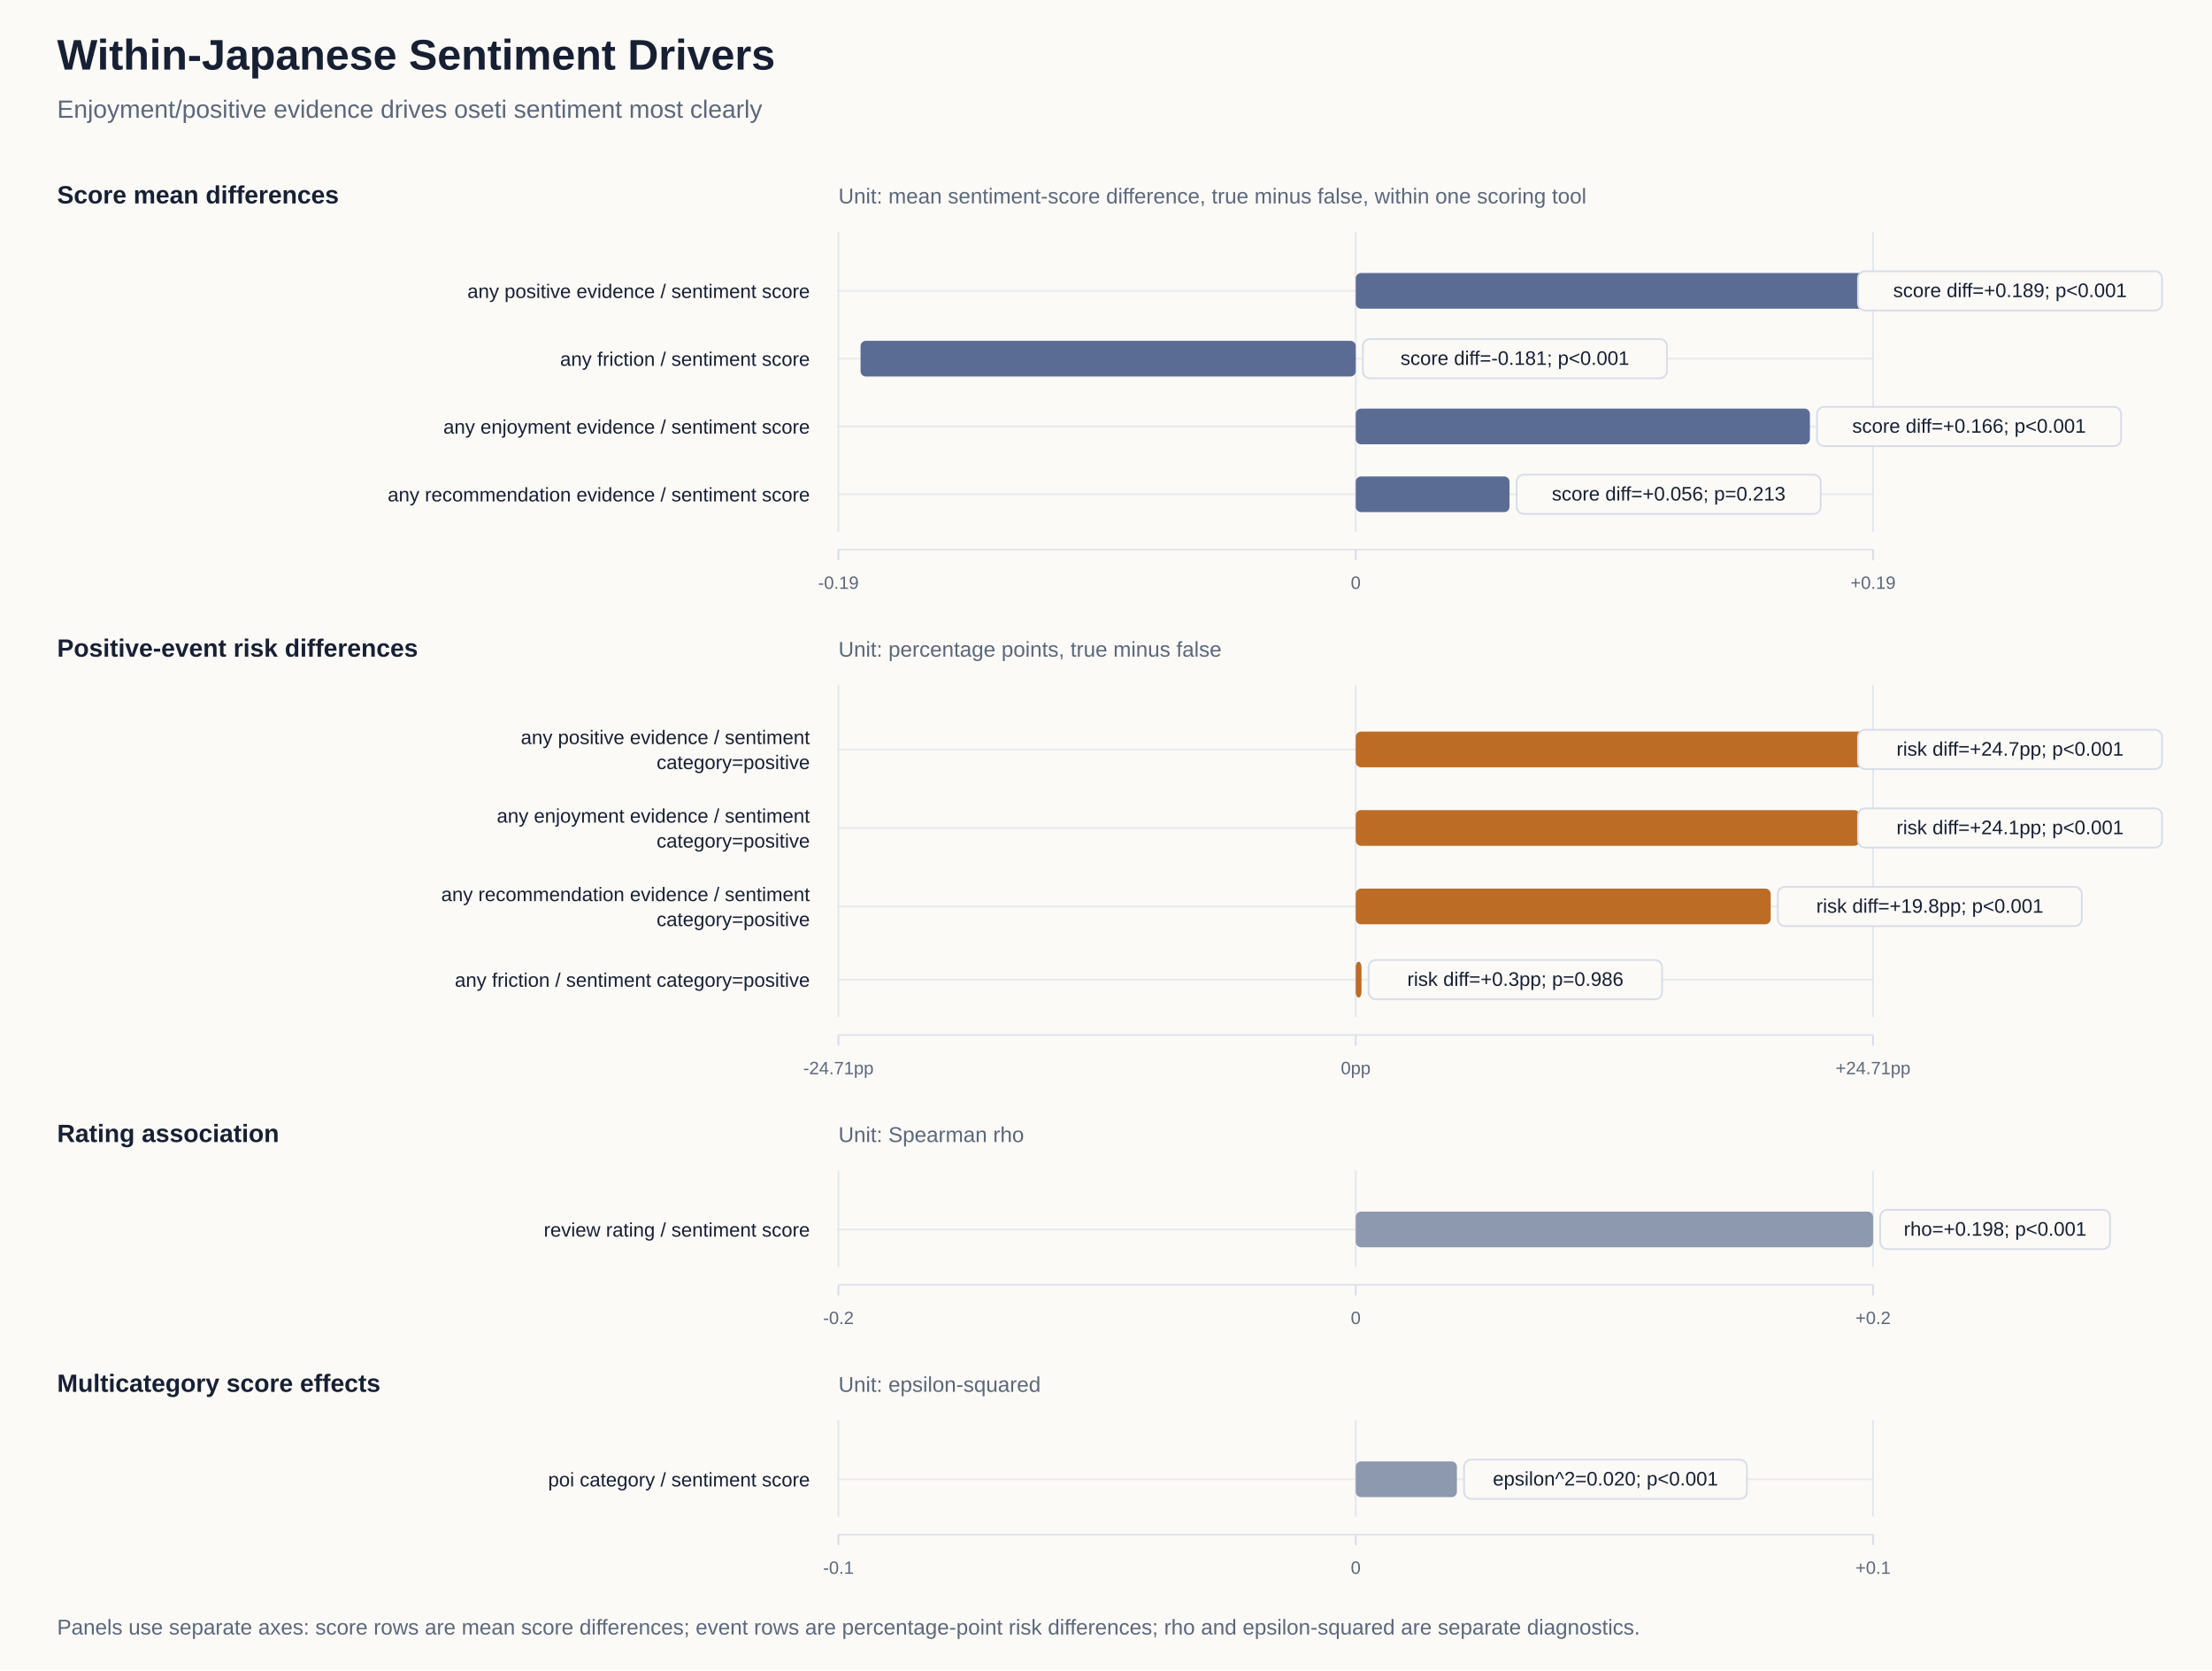
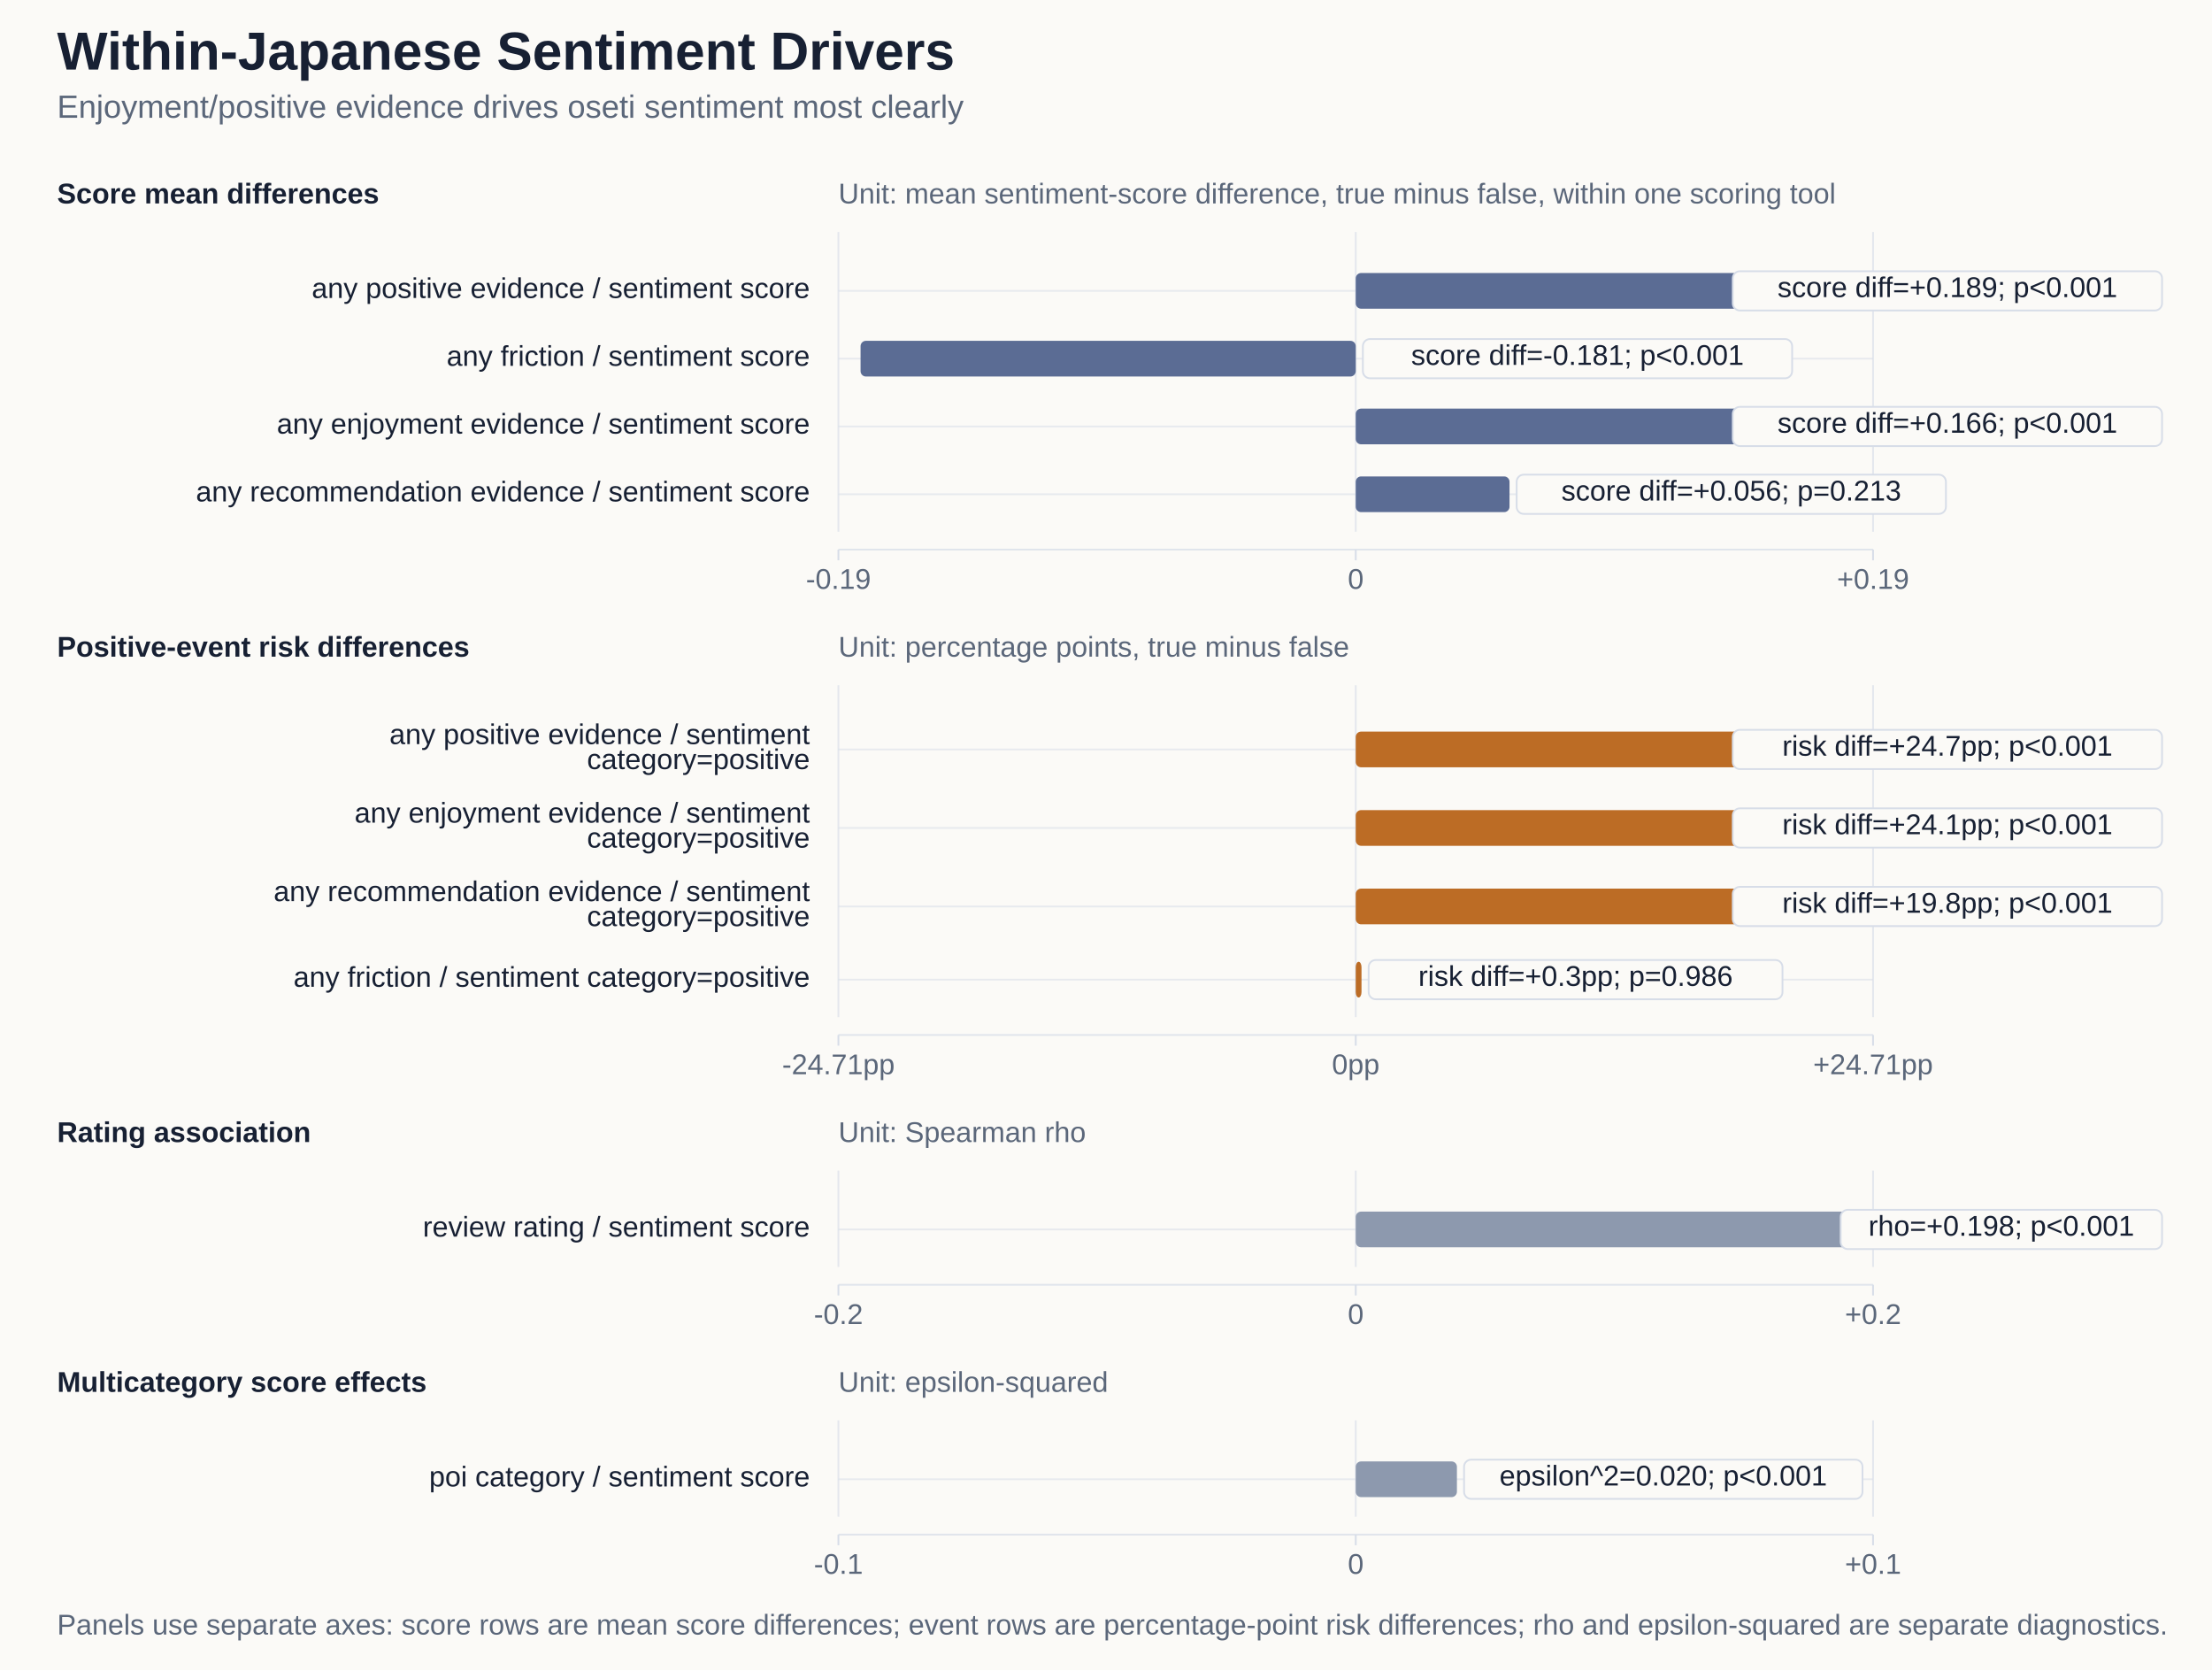
<svg xmlns="http://www.w3.org/2000/svg" width="1240" height="936" viewBox="0 0 1240 936">
  <rect width="100%" height="100%" fill="#fbfaf7" />
-   <text x="32.00" y="39.00" text-anchor="start" font-family="Arial, sans-serif" font-size="24" font-weight="700" fill="#172033">Within-Japanese Sentiment Drivers</text>
-   <text x="32.00" y="66.00" text-anchor="start" font-family="Arial, sans-serif" font-size="14" font-weight="400" fill="#5b677a">Enjoyment/positive evidence drives oseti sentiment most clearly</text>
-   <text x="32.00" y="114.00" text-anchor="start" font-family="Arial, sans-serif" font-size="14" font-weight="700" fill="#172033">Score mean differences</text>
-   <text x="470.00" y="114.00" text-anchor="start" font-family="Arial, sans-serif" font-size="12" font-weight="400" fill="#5b677a">Unit: mean sentiment-score difference, true minus false, within one scoring tool</text>
+   <text x="32.00" y="39.00" text-anchor="start" font-family="Arial, sans-serif" font-size="30" font-weight="700" fill="#172033">Within-Japanese Sentiment Drivers</text>
+   <text x="32.00" y="66.00" text-anchor="start" font-family="Arial, sans-serif" font-size="18" font-weight="400" fill="#5b677a">Enjoyment/positive evidence drives oseti sentiment most clearly</text>
+   <text x="32.00" y="114.00" text-anchor="start" font-family="Arial, sans-serif" font-size="16" font-weight="700" fill="#172033">Score mean differences</text>
+   <text x="470.00" y="114.00" text-anchor="start" font-family="Arial, sans-serif" font-size="16" font-weight="400" fill="#5b677a">Unit: mean sentiment-score difference, true minus false, within one scoring tool</text>
  <line x1="470.00" x2="470.00" y1="130.00" y2="298.00" stroke="#d7dde8" stroke-width="1" opacity="0.65" />
  <line x1="760.00" x2="760.00" y1="130.00" y2="298.00" stroke="#d7dde8" stroke-width="1" opacity="0.65" />
  <line x1="1050.00" x2="1050.00" y1="130.00" y2="298.00" stroke="#d7dde8" stroke-width="1" opacity="0.65" />
-   <text x="454.00" y="167.00" text-anchor="end" font-family="Arial, sans-serif" font-size="11" font-weight="400" fill="#172033">any positive evidence / sentiment score</text>
+   <text x="454.00" y="167.00" text-anchor="end" font-family="Arial, sans-serif" font-size="16" font-weight="400" fill="#172033">any positive evidence / sentiment score</text>
  <line x1="470.00" x2="1050.00" y1="163.00" y2="163.00" stroke="#d7dde8" stroke-width="1" opacity="0.55" />
  <rect x="760.00" y="153.00" width="290.00" height="20" rx="3" fill="#5b6c94" />
-   <rect x="1041.56" y="152.00" width="170.44" height="22.00" rx="4" fill="#fbfaf7" stroke="#d7dde8" stroke-width="1" />
-   <text x="1126.78" y="166.50" text-anchor="middle" font-family="Arial, sans-serif" font-size="11" font-weight="400" fill="#172033">score diff=+0.189; p&lt;0.001</text>
-   <text x="454.00" y="205.00" text-anchor="end" font-family="Arial, sans-serif" font-size="11" font-weight="400" fill="#172033">any friction / sentiment score</text>
+   <rect x="971.36" y="152.00" width="240.64" height="22.00" rx="4" fill="#fbfaf7" stroke="#d7dde8" stroke-width="1" />
+   <text x="1091.68" y="166.50" text-anchor="middle" font-family="Arial, sans-serif" font-size="16" font-weight="400" fill="#172033">score diff=+0.189; p&lt;0.001</text>
+   <text x="454.00" y="205.00" text-anchor="end" font-family="Arial, sans-serif" font-size="16" font-weight="400" fill="#172033">any friction / sentiment score</text>
  <line x1="470.00" x2="1050.00" y1="201.00" y2="201.00" stroke="#d7dde8" stroke-width="1" opacity="0.55" />
  <rect x="482.41" y="191.00" width="277.59" height="20" rx="3" fill="#5b6c94" />
-   <rect x="764.00" y="190.00" width="170.44" height="22.00" rx="4" fill="#fbfaf7" stroke="#d7dde8" stroke-width="1" />
-   <text x="849.22" y="204.50" text-anchor="middle" font-family="Arial, sans-serif" font-size="11" font-weight="400" fill="#172033">score diff=-0.181; p&lt;0.001</text>
-   <text x="454.00" y="243.00" text-anchor="end" font-family="Arial, sans-serif" font-size="11" font-weight="400" fill="#172033">any enjoyment evidence / sentiment score</text>
+   <rect x="764.00" y="190.00" width="240.64" height="22.00" rx="4" fill="#fbfaf7" stroke="#d7dde8" stroke-width="1" />
+   <text x="884.32" y="204.50" text-anchor="middle" font-family="Arial, sans-serif" font-size="16" font-weight="400" fill="#172033">score diff=-0.181; p&lt;0.001</text>
+   <text x="454.00" y="243.00" text-anchor="end" font-family="Arial, sans-serif" font-size="16" font-weight="400" fill="#172033">any enjoyment evidence / sentiment score</text>
  <line x1="470.00" x2="1050.00" y1="239.00" y2="239.00" stroke="#d7dde8" stroke-width="1" opacity="0.55" />
  <rect x="760.00" y="229.00" width="254.60" height="20" rx="3" fill="#5b6c94" />
-   <rect x="1018.60" y="228.00" width="170.44" height="22.00" rx="4" fill="#fbfaf7" stroke="#d7dde8" stroke-width="1" />
-   <text x="1103.82" y="242.50" text-anchor="middle" font-family="Arial, sans-serif" font-size="11" font-weight="400" fill="#172033">score diff=+0.166; p&lt;0.001</text>
-   <text x="454.00" y="281.00" text-anchor="end" font-family="Arial, sans-serif" font-size="11" font-weight="400" fill="#172033">any recommendation evidence / sentiment score</text>
+   <rect x="971.36" y="228.00" width="240.64" height="22.00" rx="4" fill="#fbfaf7" stroke="#d7dde8" stroke-width="1" />
+   <text x="1091.68" y="242.50" text-anchor="middle" font-family="Arial, sans-serif" font-size="16" font-weight="400" fill="#172033">score diff=+0.166; p&lt;0.001</text>
+   <text x="454.00" y="281.00" text-anchor="end" font-family="Arial, sans-serif" font-size="16" font-weight="400" fill="#172033">any recommendation evidence / sentiment score</text>
  <line x1="470.00" x2="1050.00" y1="277.00" y2="277.00" stroke="#d7dde8" stroke-width="1" opacity="0.55" />
  <rect x="760.00" y="267.00" width="86.20" height="20" rx="3" fill="#5b6c94" />
-   <rect x="850.20" y="266.00" width="170.44" height="22.00" rx="4" fill="#fbfaf7" stroke="#d7dde8" stroke-width="1" />
-   <text x="935.42" y="280.50" text-anchor="middle" font-family="Arial, sans-serif" font-size="11" font-weight="400" fill="#172033">score diff=+0.056; p=0.213</text>
+   <rect x="850.20" y="266.00" width="240.64" height="22.00" rx="4" fill="#fbfaf7" stroke="#d7dde8" stroke-width="1" />
+   <text x="970.52" y="280.50" text-anchor="middle" font-family="Arial, sans-serif" font-size="16" font-weight="400" fill="#172033">score diff=+0.056; p=0.213</text>
  <line x1="470.00" x2="1050.00" y1="308.00" y2="308.00" stroke="#d7dde8" stroke-width="1" opacity="0.75" />
  <line x1="470.00" x2="470.00" y1="308.00" y2="314.00" stroke="#d7dde8" stroke-width="1" />
-   <text x="470.00" y="330.00" text-anchor="middle" font-family="Arial, sans-serif" font-size="10" font-weight="400" fill="#5b677a">-0.19</text>
+   <text x="470.00" y="330.00" text-anchor="middle" font-family="Arial, sans-serif" font-size="16" font-weight="400" fill="#5b677a">-0.19</text>
  <line x1="760.00" x2="760.00" y1="308.00" y2="314.00" stroke="#d7dde8" stroke-width="1" />
-   <text x="760.00" y="330.00" text-anchor="middle" font-family="Arial, sans-serif" font-size="10" font-weight="400" fill="#5b677a">0</text>
+   <text x="760.00" y="330.00" text-anchor="middle" font-family="Arial, sans-serif" font-size="16" font-weight="400" fill="#5b677a">0</text>
  <line x1="1050.00" x2="1050.00" y1="308.00" y2="314.00" stroke="#d7dde8" stroke-width="1" />
-   <text x="1050.00" y="330.00" text-anchor="middle" font-family="Arial, sans-serif" font-size="10" font-weight="400" fill="#5b677a">+0.19</text>
-   <text x="32.00" y="368.00" text-anchor="start" font-family="Arial, sans-serif" font-size="14" font-weight="700" fill="#172033">Positive-event risk differences</text>
-   <text x="470.00" y="368.00" text-anchor="start" font-family="Arial, sans-serif" font-size="12" font-weight="400" fill="#5b677a">Unit: percentage points, true minus false</text>
+   <text x="1050.00" y="330.00" text-anchor="middle" font-family="Arial, sans-serif" font-size="16" font-weight="400" fill="#5b677a">+0.19</text>
+   <text x="32.00" y="368.00" text-anchor="start" font-family="Arial, sans-serif" font-size="16" font-weight="700" fill="#172033">Positive-event risk differences</text>
+   <text x="470.00" y="368.00" text-anchor="start" font-family="Arial, sans-serif" font-size="16" font-weight="400" fill="#5b677a">Unit: percentage points, true minus false</text>
  <line x1="470.00" x2="470.00" y1="384.00" y2="570.00" stroke="#d7dde8" stroke-width="1" opacity="0.65" />
  <line x1="760.00" x2="760.00" y1="384.00" y2="570.00" stroke="#d7dde8" stroke-width="1" opacity="0.65" />
  <line x1="1050.00" x2="1050.00" y1="384.00" y2="570.00" stroke="#d7dde8" stroke-width="1" opacity="0.65" />
-   <text x="454.00" y="417.00" text-anchor="end" font-family="Arial, sans-serif" font-size="11" font-weight="400" fill="#172033">any positive evidence / sentiment</text>
-   <text x="454.00" y="431.00" text-anchor="end" font-family="Arial, sans-serif" font-size="11" font-weight="400" fill="#172033">category=positive</text>
+   <text x="454.00" y="417.00" text-anchor="end" font-family="Arial, sans-serif" font-size="16" font-weight="400" fill="#172033">any positive evidence / sentiment</text>
+   <text x="454.00" y="431.00" text-anchor="end" font-family="Arial, sans-serif" font-size="16" font-weight="400" fill="#172033">category=positive</text>
  <line x1="470.00" x2="1050.00" y1="420.00" y2="420.00" stroke="#d7dde8" stroke-width="1" opacity="0.55" />
  <rect x="760.00" y="410.00" width="290.00" height="20" rx="3" fill="#bc6c25" />
-   <rect x="1041.56" y="409.00" width="170.44" height="22.00" rx="4" fill="#fbfaf7" stroke="#d7dde8" stroke-width="1" />
-   <text x="1126.78" y="423.50" text-anchor="middle" font-family="Arial, sans-serif" font-size="11" font-weight="400" fill="#172033">risk diff=+24.7pp; p&lt;0.001</text>
-   <text x="454.00" y="461.00" text-anchor="end" font-family="Arial, sans-serif" font-size="11" font-weight="400" fill="#172033">any enjoyment evidence / sentiment</text>
-   <text x="454.00" y="475.00" text-anchor="end" font-family="Arial, sans-serif" font-size="11" font-weight="400" fill="#172033">category=positive</text>
+   <rect x="971.36" y="409.00" width="240.64" height="22.00" rx="4" fill="#fbfaf7" stroke="#d7dde8" stroke-width="1" />
+   <text x="1091.68" y="423.50" text-anchor="middle" font-family="Arial, sans-serif" font-size="16" font-weight="400" fill="#172033">risk diff=+24.7pp; p&lt;0.001</text>
+   <text x="454.00" y="461.00" text-anchor="end" font-family="Arial, sans-serif" font-size="16" font-weight="400" fill="#172033">any enjoyment evidence / sentiment</text>
+   <text x="454.00" y="475.00" text-anchor="end" font-family="Arial, sans-serif" font-size="16" font-weight="400" fill="#172033">category=positive</text>
  <line x1="470.00" x2="1050.00" y1="464.00" y2="464.00" stroke="#d7dde8" stroke-width="1" opacity="0.55" />
  <rect x="760.00" y="454.00" width="282.43" height="20" rx="3" fill="#bc6c25" />
-   <rect x="1041.56" y="453.00" width="170.44" height="22.00" rx="4" fill="#fbfaf7" stroke="#d7dde8" stroke-width="1" />
-   <text x="1126.78" y="467.50" text-anchor="middle" font-family="Arial, sans-serif" font-size="11" font-weight="400" fill="#172033">risk diff=+24.1pp; p&lt;0.001</text>
-   <text x="454.00" y="505.00" text-anchor="end" font-family="Arial, sans-serif" font-size="11" font-weight="400" fill="#172033">any recommendation evidence / sentiment</text>
-   <text x="454.00" y="519.00" text-anchor="end" font-family="Arial, sans-serif" font-size="11" font-weight="400" fill="#172033">category=positive</text>
+   <rect x="971.36" y="453.00" width="240.64" height="22.00" rx="4" fill="#fbfaf7" stroke="#d7dde8" stroke-width="1" />
+   <text x="1091.68" y="467.50" text-anchor="middle" font-family="Arial, sans-serif" font-size="16" font-weight="400" fill="#172033">risk diff=+24.1pp; p&lt;0.001</text>
+   <text x="454.00" y="505.00" text-anchor="end" font-family="Arial, sans-serif" font-size="16" font-weight="400" fill="#172033">any recommendation evidence / sentiment</text>
+   <text x="454.00" y="519.00" text-anchor="end" font-family="Arial, sans-serif" font-size="16" font-weight="400" fill="#172033">category=positive</text>
  <line x1="470.00" x2="1050.00" y1="508.00" y2="508.00" stroke="#d7dde8" stroke-width="1" opacity="0.55" />
  <rect x="760.00" y="498.00" width="232.61" height="20" rx="3" fill="#bc6c25" />
-   <rect x="996.61" y="497.00" width="170.44" height="22.00" rx="4" fill="#fbfaf7" stroke="#d7dde8" stroke-width="1" />
-   <text x="1081.83" y="511.50" text-anchor="middle" font-family="Arial, sans-serif" font-size="11" font-weight="400" fill="#172033">risk diff=+19.8pp; p&lt;0.001</text>
-   <text x="454.00" y="553.00" text-anchor="end" font-family="Arial, sans-serif" font-size="11" font-weight="400" fill="#172033">any friction / sentiment category=positive</text>
+   <rect x="971.36" y="497.00" width="240.64" height="22.00" rx="4" fill="#fbfaf7" stroke="#d7dde8" stroke-width="1" />
+   <text x="1091.68" y="511.50" text-anchor="middle" font-family="Arial, sans-serif" font-size="16" font-weight="400" fill="#172033">risk diff=+19.8pp; p&lt;0.001</text>
+   <text x="454.00" y="553.00" text-anchor="end" font-family="Arial, sans-serif" font-size="16" font-weight="400" fill="#172033">any friction / sentiment category=positive</text>
  <line x1="470.00" x2="1050.00" y1="549.00" y2="549.00" stroke="#d7dde8" stroke-width="1" opacity="0.55" />
  <rect x="760.00" y="539.00" width="3.23" height="20" rx="3" fill="#bc6c25" />
-   <rect x="767.23" y="538.00" width="164.50" height="22.00" rx="4" fill="#fbfaf7" stroke="#d7dde8" stroke-width="1" />
-   <text x="849.48" y="552.50" text-anchor="middle" font-family="Arial, sans-serif" font-size="11" font-weight="400" fill="#172033">risk diff=+0.3pp; p=0.986</text>
+   <rect x="767.23" y="538.00" width="232.00" height="22.00" rx="4" fill="#fbfaf7" stroke="#d7dde8" stroke-width="1" />
+   <text x="883.23" y="552.50" text-anchor="middle" font-family="Arial, sans-serif" font-size="16" font-weight="400" fill="#172033">risk diff=+0.3pp; p=0.986</text>
  <line x1="470.00" x2="1050.00" y1="580.00" y2="580.00" stroke="#d7dde8" stroke-width="1" opacity="0.75" />
  <line x1="470.00" x2="470.00" y1="580.00" y2="586.00" stroke="#d7dde8" stroke-width="1" />
-   <text x="470.00" y="602.00" text-anchor="middle" font-family="Arial, sans-serif" font-size="10" font-weight="400" fill="#5b677a">-24.71pp</text>
+   <text x="470.00" y="602.00" text-anchor="middle" font-family="Arial, sans-serif" font-size="16" font-weight="400" fill="#5b677a">-24.71pp</text>
  <line x1="760.00" x2="760.00" y1="580.00" y2="586.00" stroke="#d7dde8" stroke-width="1" />
-   <text x="760.00" y="602.00" text-anchor="middle" font-family="Arial, sans-serif" font-size="10" font-weight="400" fill="#5b677a">0pp</text>
+   <text x="760.00" y="602.00" text-anchor="middle" font-family="Arial, sans-serif" font-size="16" font-weight="400" fill="#5b677a">0pp</text>
  <line x1="1050.00" x2="1050.00" y1="580.00" y2="586.00" stroke="#d7dde8" stroke-width="1" />
-   <text x="1050.00" y="602.00" text-anchor="middle" font-family="Arial, sans-serif" font-size="10" font-weight="400" fill="#5b677a">+24.71pp</text>
-   <text x="32.00" y="640.00" text-anchor="start" font-family="Arial, sans-serif" font-size="14" font-weight="700" fill="#172033">Rating association</text>
-   <text x="470.00" y="640.00" text-anchor="start" font-family="Arial, sans-serif" font-size="12" font-weight="400" fill="#5b677a">Unit: Spearman rho</text>
+   <text x="1050.00" y="602.00" text-anchor="middle" font-family="Arial, sans-serif" font-size="16" font-weight="400" fill="#5b677a">+24.71pp</text>
+   <text x="32.00" y="640.00" text-anchor="start" font-family="Arial, sans-serif" font-size="16" font-weight="700" fill="#172033">Rating association</text>
+   <text x="470.00" y="640.00" text-anchor="start" font-family="Arial, sans-serif" font-size="16" font-weight="400" fill="#5b677a">Unit: Spearman rho</text>
  <line x1="470.00" x2="470.00" y1="656.00" y2="710.00" stroke="#d7dde8" stroke-width="1" opacity="0.65" />
  <line x1="760.00" x2="760.00" y1="656.00" y2="710.00" stroke="#d7dde8" stroke-width="1" opacity="0.65" />
  <line x1="1050.00" x2="1050.00" y1="656.00" y2="710.00" stroke="#d7dde8" stroke-width="1" opacity="0.65" />
-   <text x="454.00" y="693.00" text-anchor="end" font-family="Arial, sans-serif" font-size="11" font-weight="400" fill="#172033">review rating / sentiment score</text>
+   <text x="454.00" y="693.00" text-anchor="end" font-family="Arial, sans-serif" font-size="16" font-weight="400" fill="#172033">review rating / sentiment score</text>
  <line x1="470.00" x2="1050.00" y1="689.00" y2="689.00" stroke="#d7dde8" stroke-width="1" opacity="0.55" />
  <rect x="760.00" y="679.00" width="290.00" height="20" rx="3" fill="#8d99ae" />
-   <rect x="1054.00" y="678.00" width="128.86" height="22.00" rx="4" fill="#fbfaf7" stroke="#d7dde8" stroke-width="1" />
-   <text x="1118.43" y="692.50" text-anchor="middle" font-family="Arial, sans-serif" font-size="11" font-weight="400" fill="#172033">rho=+0.198; p&lt;0.001</text>
+   <rect x="1031.84" y="678.00" width="180.16" height="22.00" rx="4" fill="#fbfaf7" stroke="#d7dde8" stroke-width="1" />
+   <text x="1121.92" y="692.50" text-anchor="middle" font-family="Arial, sans-serif" font-size="16" font-weight="400" fill="#172033">rho=+0.198; p&lt;0.001</text>
  <line x1="470.00" x2="1050.00" y1="720.00" y2="720.00" stroke="#d7dde8" stroke-width="1" opacity="0.75" />
  <line x1="470.00" x2="470.00" y1="720.00" y2="726.00" stroke="#d7dde8" stroke-width="1" />
-   <text x="470.00" y="742.00" text-anchor="middle" font-family="Arial, sans-serif" font-size="10" font-weight="400" fill="#5b677a">-0.2</text>
+   <text x="470.00" y="742.00" text-anchor="middle" font-family="Arial, sans-serif" font-size="16" font-weight="400" fill="#5b677a">-0.2</text>
  <line x1="760.00" x2="760.00" y1="720.00" y2="726.00" stroke="#d7dde8" stroke-width="1" />
-   <text x="760.00" y="742.00" text-anchor="middle" font-family="Arial, sans-serif" font-size="10" font-weight="400" fill="#5b677a">0</text>
+   <text x="760.00" y="742.00" text-anchor="middle" font-family="Arial, sans-serif" font-size="16" font-weight="400" fill="#5b677a">0</text>
  <line x1="1050.00" x2="1050.00" y1="720.00" y2="726.00" stroke="#d7dde8" stroke-width="1" />
-   <text x="1050.00" y="742.00" text-anchor="middle" font-family="Arial, sans-serif" font-size="10" font-weight="400" fill="#5b677a">+0.2</text>
-   <text x="32.00" y="780.00" text-anchor="start" font-family="Arial, sans-serif" font-size="14" font-weight="700" fill="#172033">Multicategory score effects</text>
-   <text x="470.00" y="780.00" text-anchor="start" font-family="Arial, sans-serif" font-size="12" font-weight="400" fill="#5b677a">Unit: epsilon-squared</text>
+   <text x="1050.00" y="742.00" text-anchor="middle" font-family="Arial, sans-serif" font-size="16" font-weight="400" fill="#5b677a">+0.2</text>
+   <text x="32.00" y="780.00" text-anchor="start" font-family="Arial, sans-serif" font-size="16" font-weight="700" fill="#172033">Multicategory score effects</text>
+   <text x="470.00" y="780.00" text-anchor="start" font-family="Arial, sans-serif" font-size="16" font-weight="400" fill="#5b677a">Unit: epsilon-squared</text>
  <line x1="470.00" x2="470.00" y1="796.00" y2="850.00" stroke="#d7dde8" stroke-width="1" opacity="0.65" />
  <line x1="760.00" x2="760.00" y1="796.00" y2="850.00" stroke="#d7dde8" stroke-width="1" opacity="0.65" />
  <line x1="1050.00" x2="1050.00" y1="796.00" y2="850.00" stroke="#d7dde8" stroke-width="1" opacity="0.65" />
-   <text x="454.00" y="833.00" text-anchor="end" font-family="Arial, sans-serif" font-size="11" font-weight="400" fill="#172033">poi category / sentiment score</text>
+   <text x="454.00" y="833.00" text-anchor="end" font-family="Arial, sans-serif" font-size="16" font-weight="400" fill="#172033">poi category / sentiment score</text>
  <line x1="470.00" x2="1050.00" y1="829.00" y2="829.00" stroke="#d7dde8" stroke-width="1" opacity="0.55" />
  <rect x="760.00" y="819.00" width="56.72" height="20" rx="3" fill="#8d99ae" />
-   <rect x="820.72" y="818.00" width="158.56" height="22.00" rx="4" fill="#fbfaf7" stroke="#d7dde8" stroke-width="1" />
-   <text x="900.00" y="832.50" text-anchor="middle" font-family="Arial, sans-serif" font-size="11" font-weight="400" fill="#172033">epsilon^2=0.020; p&lt;0.001</text>
+   <rect x="820.72" y="818.00" width="223.36" height="22.00" rx="4" fill="#fbfaf7" stroke="#d7dde8" stroke-width="1" />
+   <text x="932.40" y="832.50" text-anchor="middle" font-family="Arial, sans-serif" font-size="16" font-weight="400" fill="#172033">epsilon^2=0.020; p&lt;0.001</text>
  <line x1="470.00" x2="1050.00" y1="860.00" y2="860.00" stroke="#d7dde8" stroke-width="1" opacity="0.75" />
  <line x1="470.00" x2="470.00" y1="860.00" y2="866.00" stroke="#d7dde8" stroke-width="1" />
-   <text x="470.00" y="882.00" text-anchor="middle" font-family="Arial, sans-serif" font-size="10" font-weight="400" fill="#5b677a">-0.1</text>
+   <text x="470.00" y="882.00" text-anchor="middle" font-family="Arial, sans-serif" font-size="16" font-weight="400" fill="#5b677a">-0.1</text>
  <line x1="760.00" x2="760.00" y1="860.00" y2="866.00" stroke="#d7dde8" stroke-width="1" />
-   <text x="760.00" y="882.00" text-anchor="middle" font-family="Arial, sans-serif" font-size="10" font-weight="400" fill="#5b677a">0</text>
+   <text x="760.00" y="882.00" text-anchor="middle" font-family="Arial, sans-serif" font-size="16" font-weight="400" fill="#5b677a">0</text>
  <line x1="1050.00" x2="1050.00" y1="860.00" y2="866.00" stroke="#d7dde8" stroke-width="1" />
-   <text x="1050.00" y="882.00" text-anchor="middle" font-family="Arial, sans-serif" font-size="10" font-weight="400" fill="#5b677a">+0.1</text>
-   <text x="32.00" y="916.00" text-anchor="start" font-family="Arial, sans-serif" font-size="12" font-weight="400" fill="#5b677a">Panels use separate axes: score rows are mean score differences; event rows are percentage-point risk differences; rho and epsilon-squared are separate diagnostics.</text>
+   <text x="1050.00" y="882.00" text-anchor="middle" font-family="Arial, sans-serif" font-size="16" font-weight="400" fill="#5b677a">+0.1</text>
+   <text x="32.00" y="916.00" text-anchor="start" font-family="Arial, sans-serif" font-size="16" font-weight="400" fill="#5b677a">Panels use separate axes: score rows are mean score differences; event rows are percentage-point risk differences; rho and epsilon-squared are separate diagnostics.</text>
</svg>
